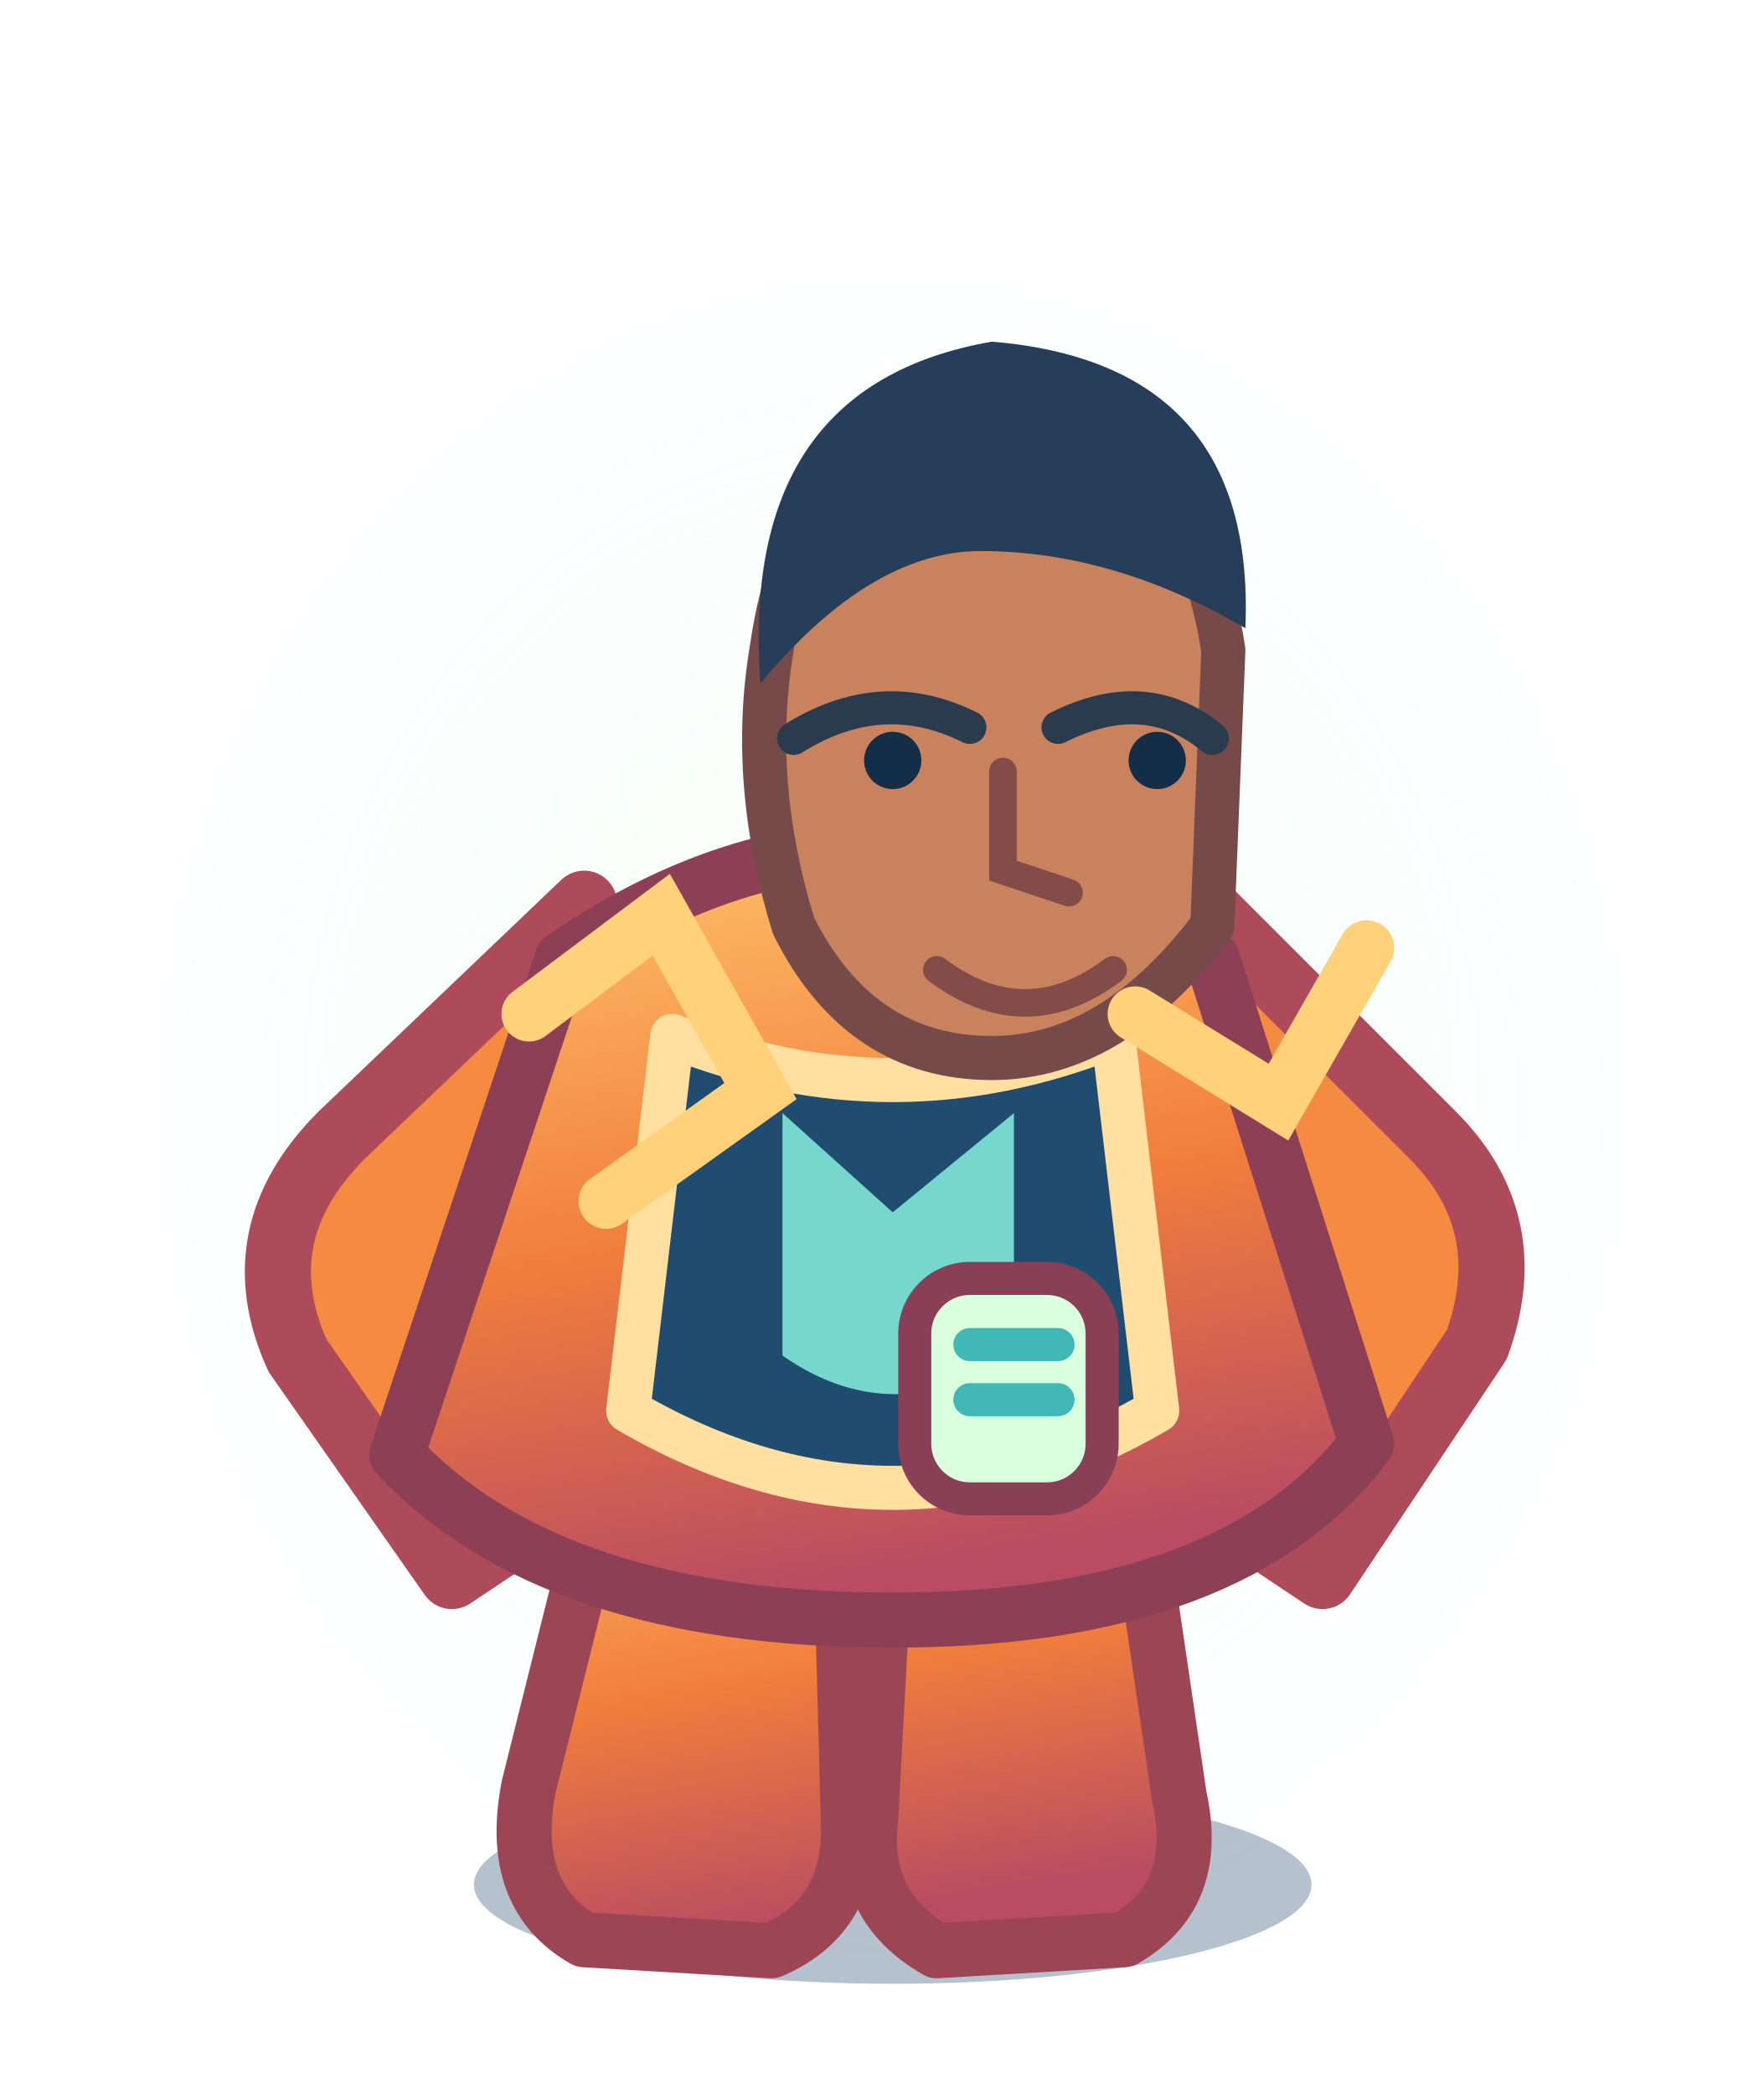
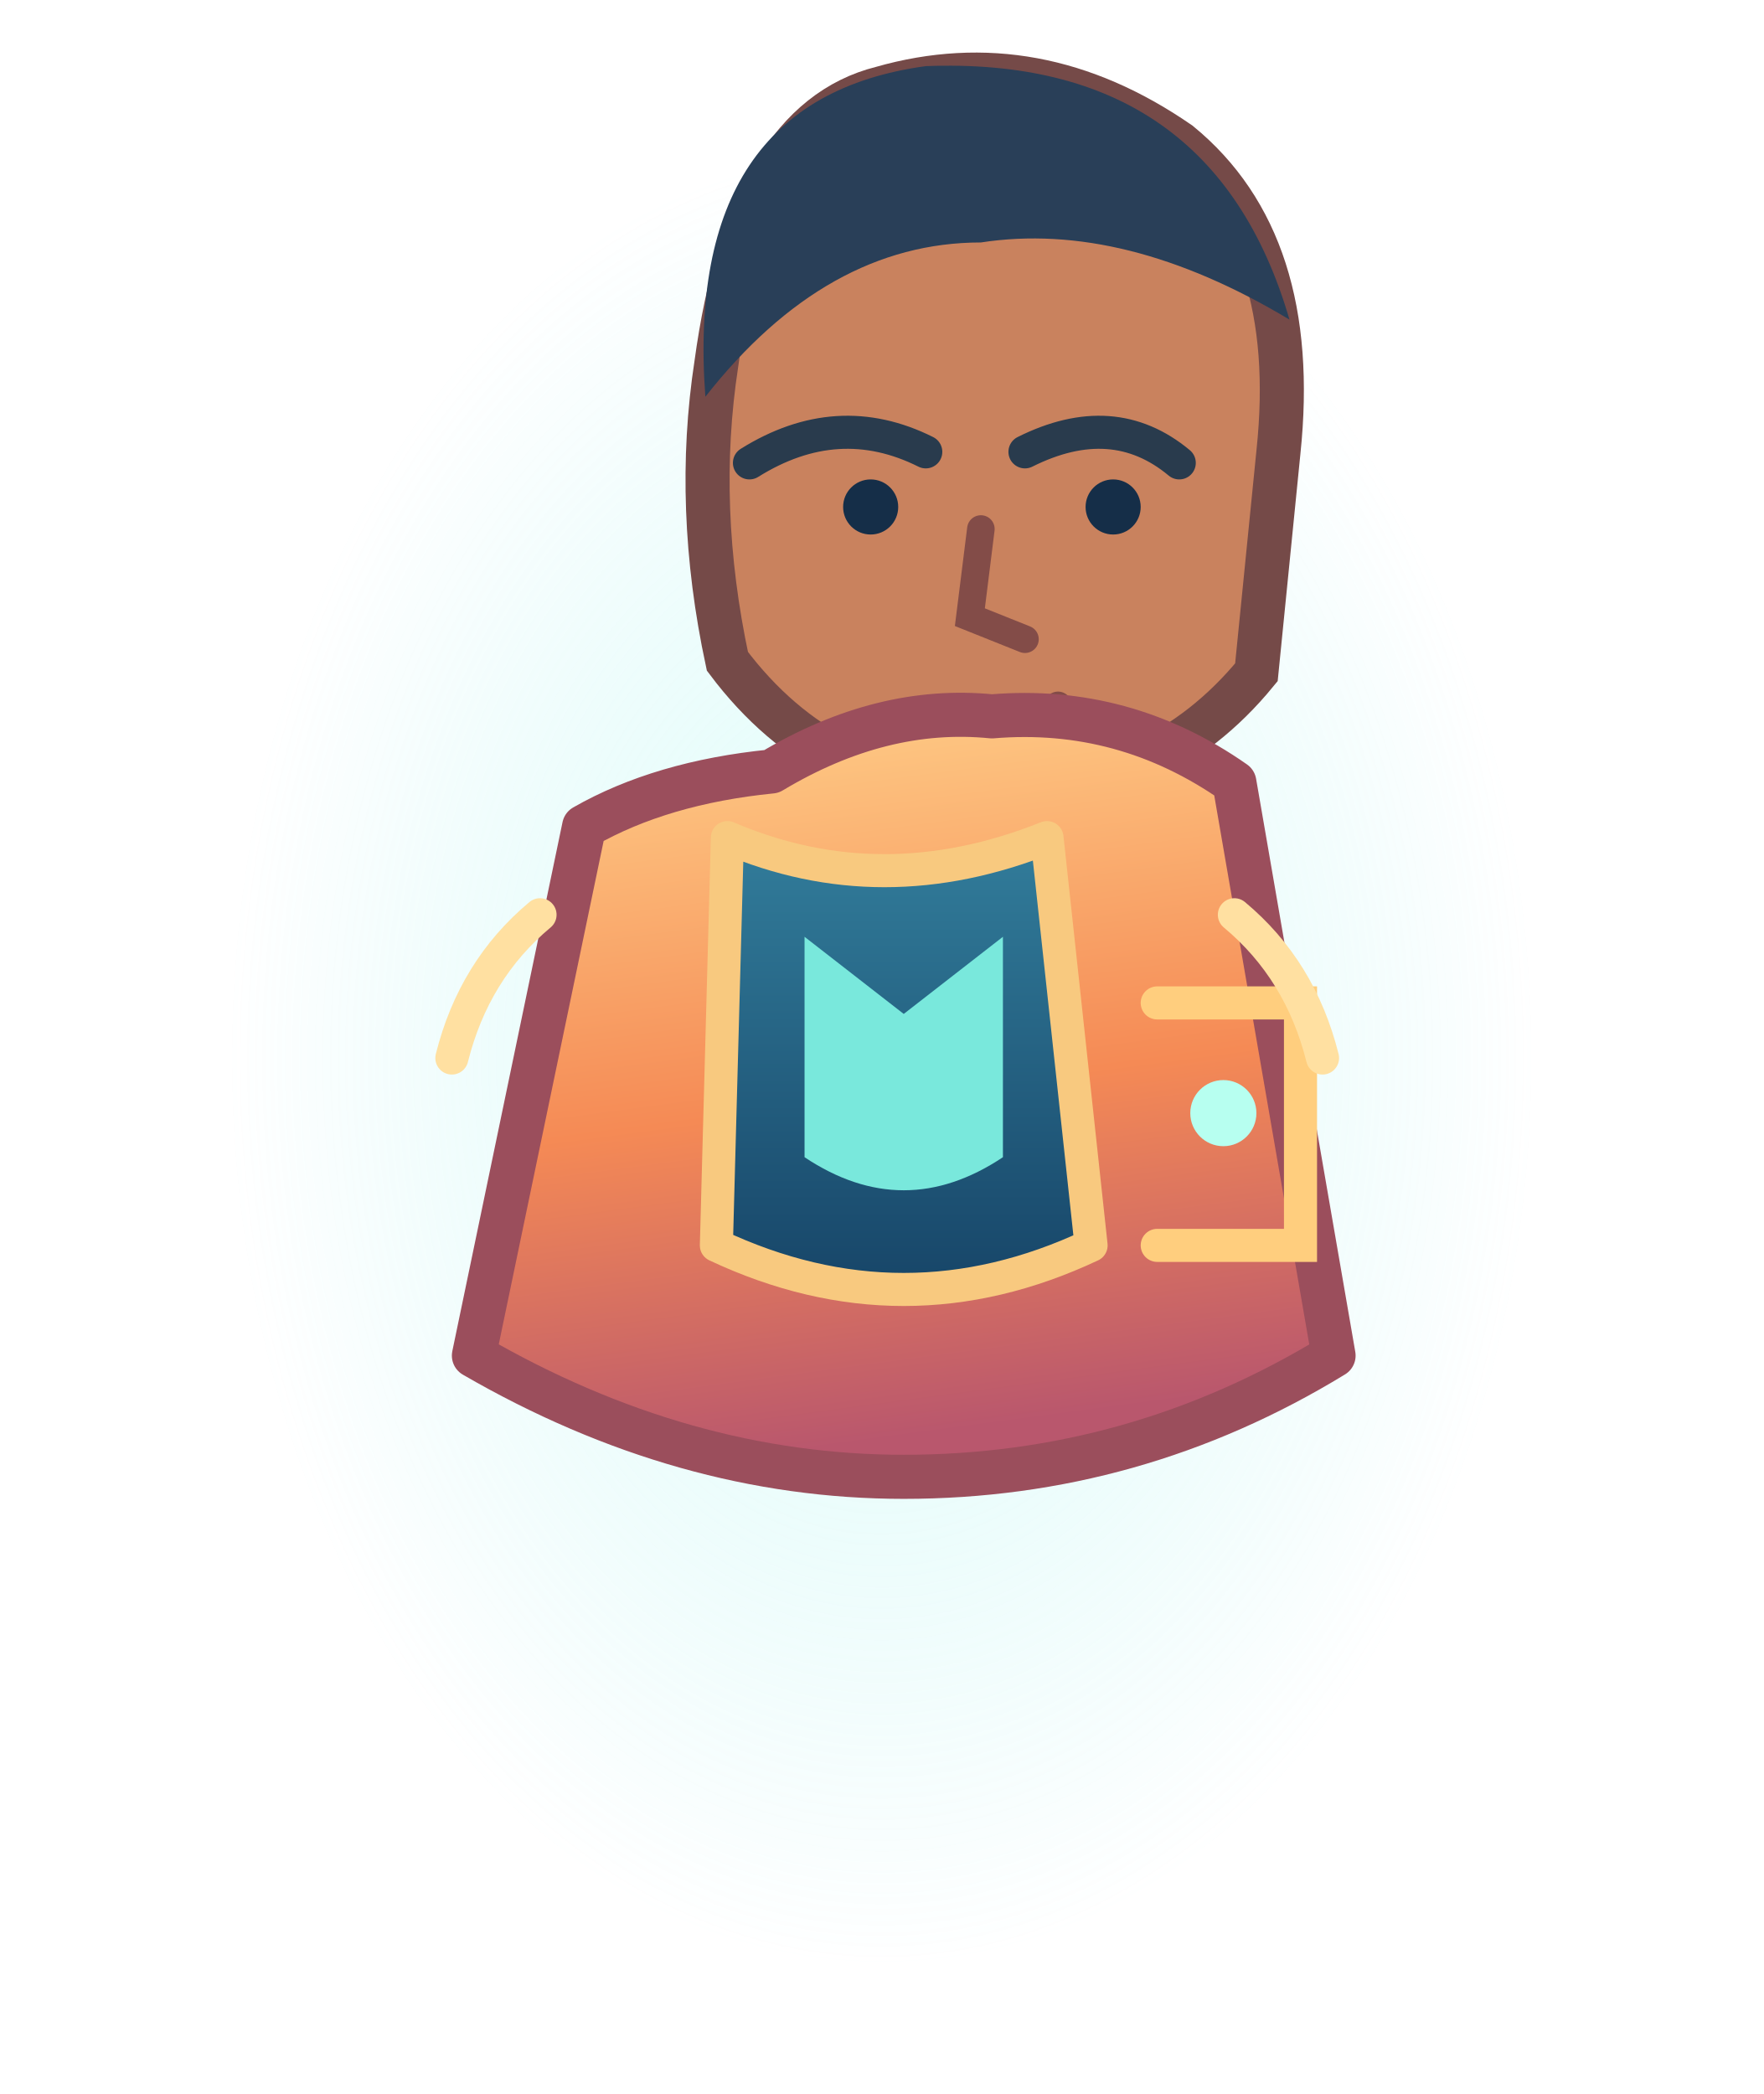
<svg xmlns="http://www.w3.org/2000/svg" width="160" height="190" viewBox="0 0 160 190">
  <defs>
-     <linearGradient id="suit" x2=".2" y2="1">
-       <stop stop-color="#ffc46b" />
-       <stop offset=".55" stop-color="#f17d3c" />
-       <stop offset="1" stop-color="#b94c62" />
+     <linearGradient id="suit" x2=".15" y2="1">
+       <stop stop-color="#ffd18a" />
+       <stop offset=".56" stop-color="#f58a55" />
+       <stop offset="1" stop-color="#b9576d" />
    </linearGradient>
-     <linearGradient id="visor" x2="0" y2="1">
-       <stop stop-color="#8bf5e7" />
-       <stop offset="1" stop-color="#2889aa" />
+     <linearGradient id="torso" x2="0" y2="1">
+       <stop stop-color="#327d9b" />
+       <stop offset="1" stop-color="#174568" />
    </linearGradient>
-     <radialGradient id="aura">
-       <stop stop-color="#fffbd1" stop-opacity=".72" />
-       <stop offset="1" stop-color="#93ffe8" stop-opacity="0" />
+     <radialGradient id="glow">
+       <stop stop-color="#abfff1" stop-opacity=".34" />
+       <stop offset="1" stop-color="#70e5e6" stop-opacity="0" />
    </radialGradient>
  </defs>
-   <ellipse cx="81" cy="100" rx="70" ry="78" fill="url(#aura)" opacity=".3" />
-   <ellipse cx="81" cy="171" rx="38" ry="9" fill="#072f56" opacity=".3" />
-   <path d="m56 130-8 32q-2 10 5 14l17 1q7-3 7-11l-1-37m26 0 5 34q2 9-5 13l-17 1q-7-4-6-12l2-37" fill="url(#suit)" stroke="#9c4555" stroke-width="5" stroke-linejoin="round" />
-   <path d="m53 82-22 21q-9 9-4 20l14 20 12-8-9-14 19-15m46-24 21 21q8 8 4 19l-14 21-12-8 8-14-18-15" fill="#f48b41" stroke="#ae4b5b" stroke-width="6" stroke-linecap="round" stroke-linejoin="round" />
-   <path d="M51 87q29-20 59 0l14 44q-12 16-43 16-31 0-45-15Z" fill="url(#suit)" stroke="#8d4055" stroke-width="5" stroke-linejoin="round" />
-   <path d="M61 94q20 8 40 0l4 34q-24 14-48 0Z" fill="#204c70" stroke="#ffe0a1" stroke-width="4" stroke-linejoin="round" />
-   <path d="m71 101 10 9 11-9v22q-11 7-21 0Z" fill="#7de4d4" opacity=".92" />
-   <path d="M72 84q-4-13-2-25 3-21 20-22 18 2 21 22l-1 25q-9 12-20 12-12 0-18-12Z" fill="#c9825e" stroke="#754a48" stroke-width="4" stroke-linejoin="round" />
-   <path d="M69 62q-2-27 21-31 24 2 23 26-12-7-24-7-10 0-20 12Z" fill="#263e59" />
-   <path d="M72 67q8-5 16-1m8 0q8-4 14 1" fill="none" stroke="#293b4d" stroke-width="3" stroke-linecap="round" />
-   <circle cx="81" cy="69" r="2.6" fill="#152e48" />
-   <circle cx="105" cy="69" r="2.6" fill="#152e48" />
-   <path d="M91 70v9l6 2m-12 7q8 6 16 0" fill="none" stroke="#834c48" stroke-width="2.5" stroke-linecap="round" />
-   <path d="m48 92 12-9 9 16-14 10m48-17 13 8 8-14" fill="none" stroke="#ffd17a" stroke-width="5" stroke-linecap="round" />
-   <rect x="83" y="116" width="17" height="20" rx="5" fill="#d9ffde" stroke="#893f56" stroke-width="3" />
-   <path d="M88 122h8m-8 5h8" stroke="#41b8b6" stroke-width="3" stroke-linecap="round" />
+   <ellipse cx="80" cy="96" rx="60" ry="82" fill="url(#glow)" />
+   <path d="M66 60q-3-14-1-27 3-22 15-25 14-4 27 5 11 9 9 28l-2 20q-9 11-24 11-15 0-24-12Z" fill="#c9825e" stroke="#754a48" stroke-width="4" />
+   <path d="M64 36Q62 9 84 6q26-1 33 23-15-9-28-7-14 0-25 14Z" fill="#293f58" />
+   <path d="M68 42q8-5 16-1m9 0q8-4 14 1" fill="none" stroke="#293b4d" stroke-width="3" stroke-linecap="round" />
+   <circle cx="79" cy="46" r="2.5" fill="#152e48" />
+   <circle cx="101" cy="46" r="2.5" fill="#152e48" />
+   <path d="m89 48-1 8 5 2m-11 7q7 4 14-1" fill="none" stroke="#834c48" stroke-width="2.5" stroke-linecap="round" />
+   <path d="M70 70q10-6 20-5 12-1 22 6l9 52q-18 11-39 11-20 0-39-11l10-48q7-4 17-5Z" fill="url(#suit)" stroke="#9b4e5c" stroke-width="4" stroke-linejoin="round" />
+   <path d="M66 76q14 6 29 0l4 37q-17 8-34 0Z" fill="url(#torso)" stroke="#f8c97f" stroke-width="3" stroke-linejoin="round" />
+   <path d="m73 85 9 7 9-7v20q-9 6-18 0Z" fill="#79e8dc" />
+   <path d="M105 91h13v22h-13" fill="none" stroke="#ffce7e" stroke-width="3" stroke-linecap="round" />
+   <circle cx="111" cy="101" r="3" fill="#b7fff0" />
+   <path d="M49 83q-6 5-8 13m71-13q6 5 8 13" fill="none" stroke="#ffe0a1" stroke-width="3" stroke-linecap="round" />
</svg>
